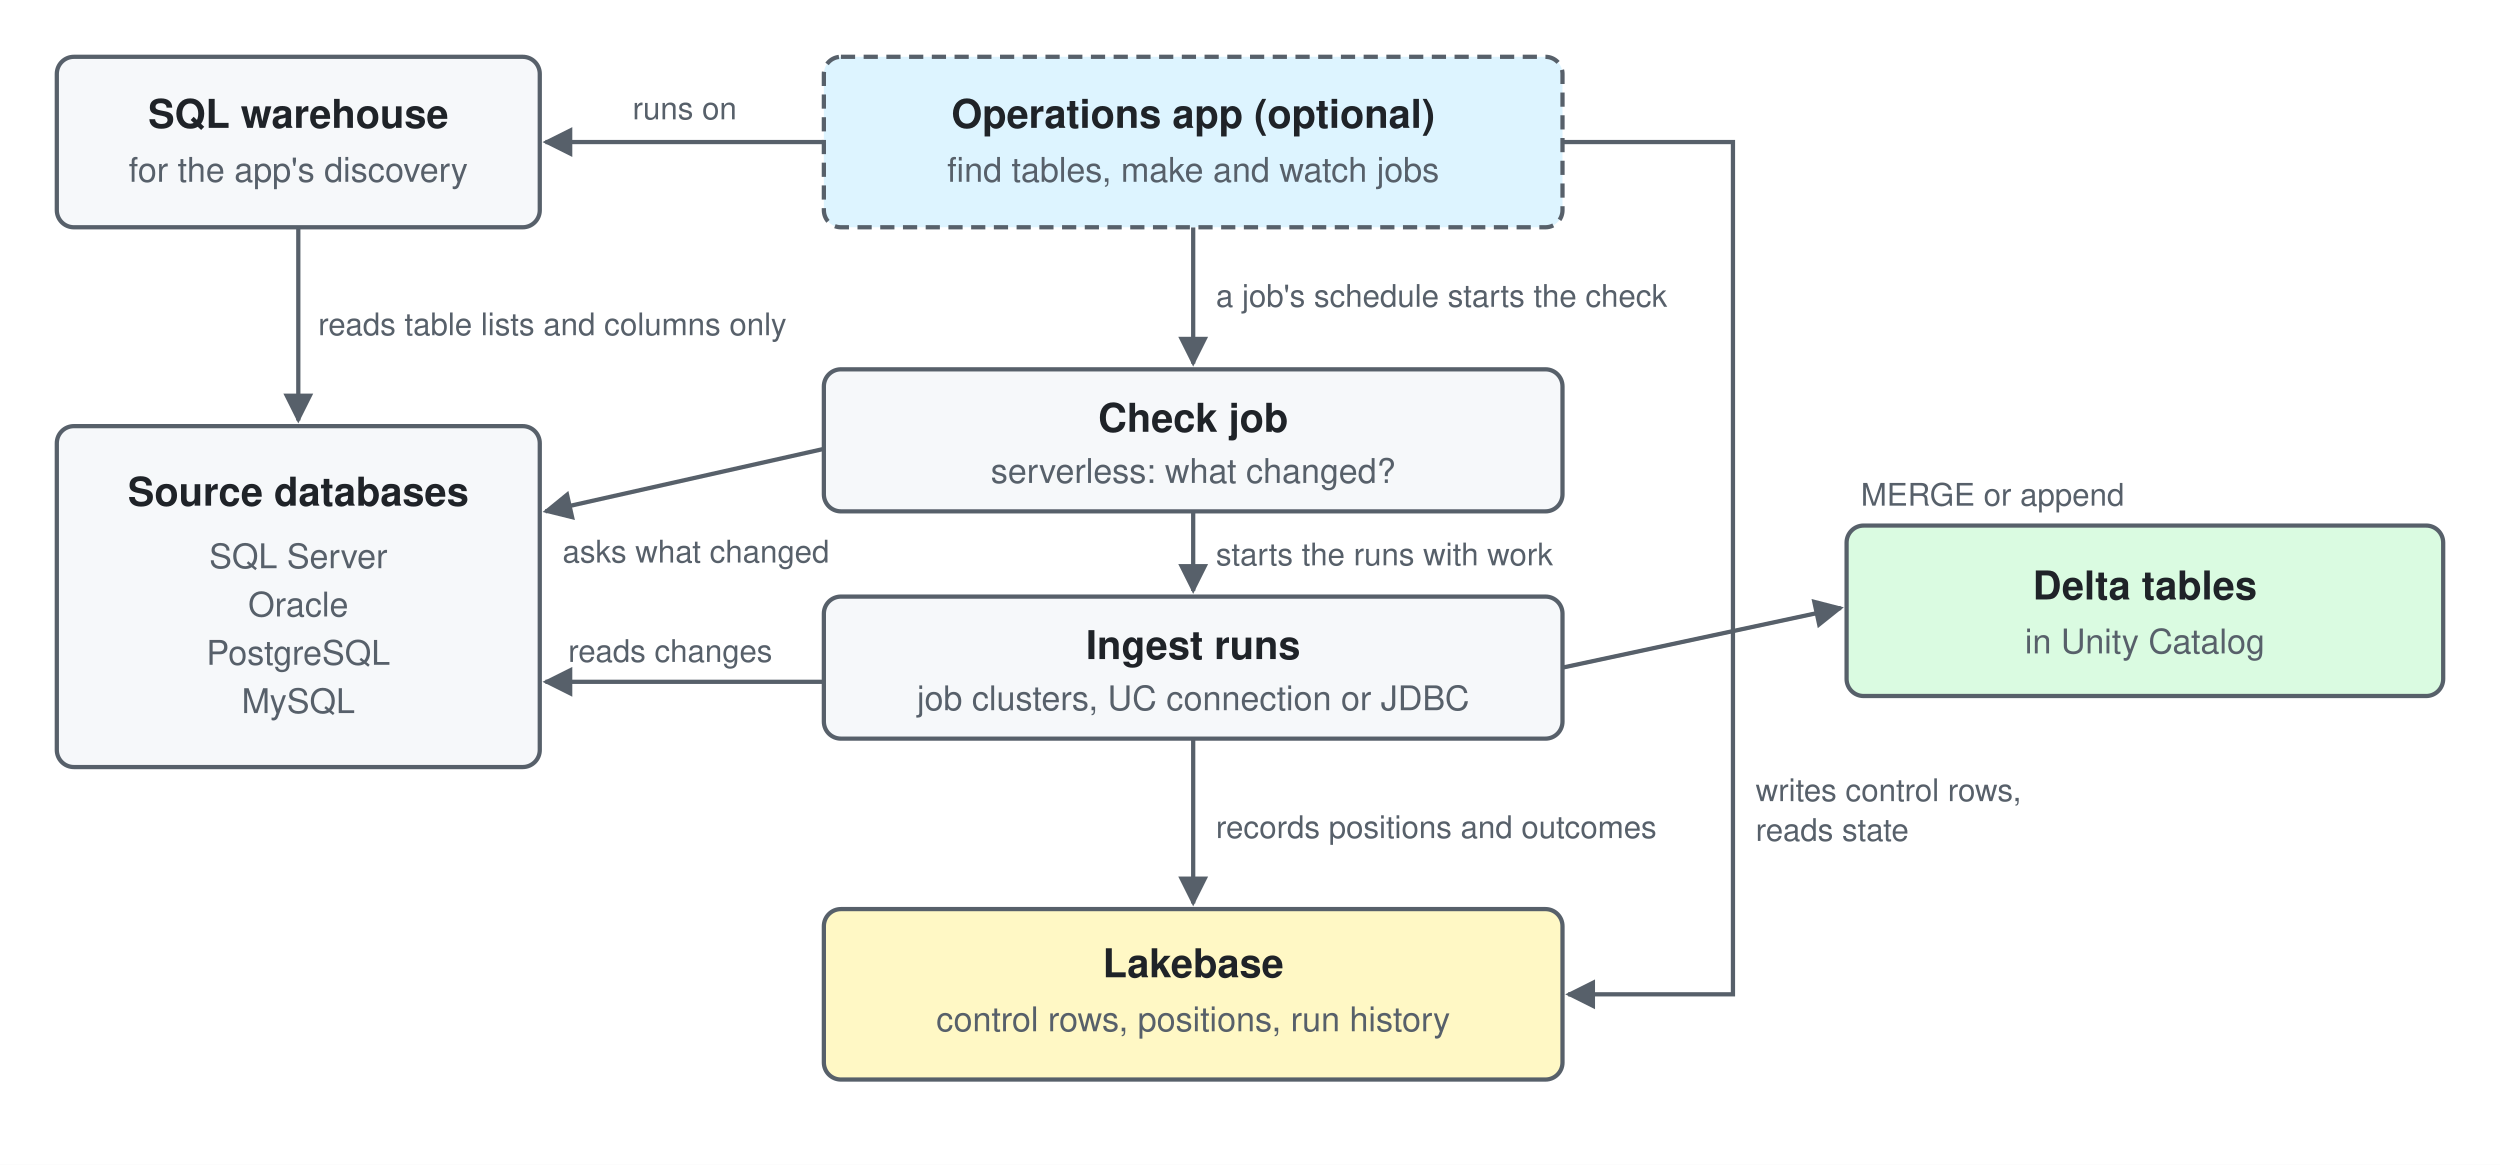
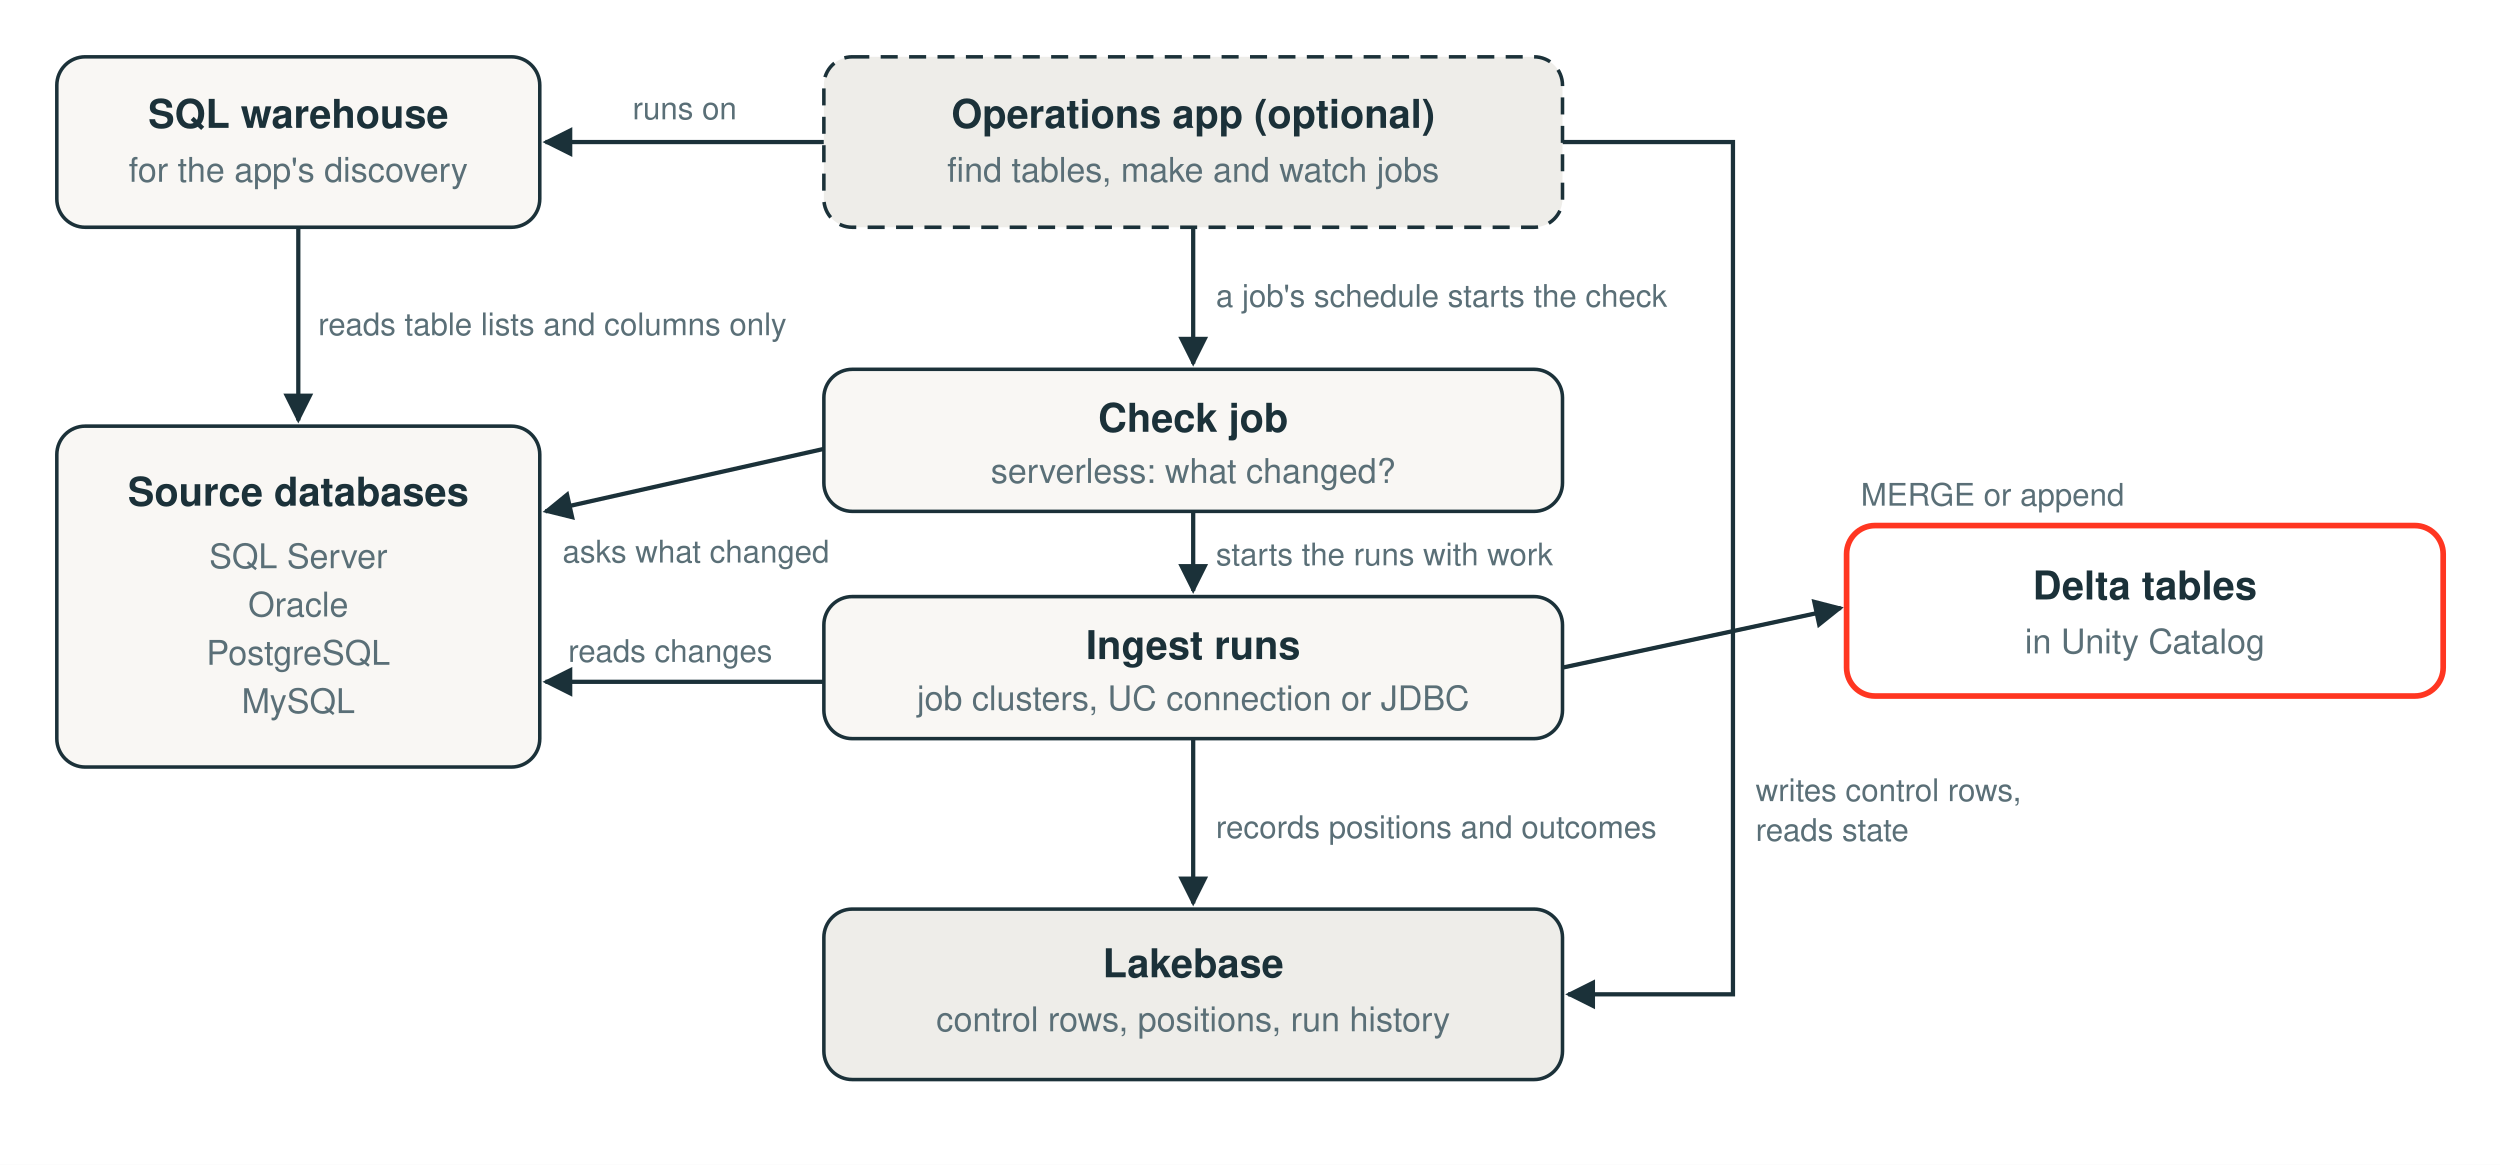
- <svg xmlns="http://www.w3.org/2000/svg" width="880" height="410" viewBox="0 0 880 410" font-family="-apple-system, BlinkMacSystemFont, 'Segoe UI', Helvetica, Arial, sans-serif">
+ <svg xmlns="http://www.w3.org/2000/svg" width="880" height="410" viewBox="0 0 880 410" font-family="'DM Sans', Helvetica, Arial, sans-serif">
  <defs>
    <marker id="arrow" viewBox="0 0 10 10" refX="9" refY="5" markerWidth="7" markerHeight="7" orient="auto-start-reverse">
-       <path d="M0 0 L10 5 L0 10 z" fill="#57606a" />
+       <path d="M0 0 L10 5 L0 10 z" fill="#1B3139" />
    </marker>
  </defs>
-   <rect x="0" y="0" width="880" height="410" fill="#ffffff" />
-   <g stroke="#57606a" stroke-width="1.5" fill="none" marker-end="url(#arrow)">
+   <rect x="0" y="0" width="880" height="410" fill="#FFFFFF" />
+   <g stroke="#1B3139" stroke-width="1.5" fill="none" marker-end="url(#arrow)">
    <path d="M290 50 L192 50" />
    <path d="M105 80 L105 148" />
    <path d="M420 80 L420 128" />
    <path d="M290 158 L192 180" />
    <path d="M420 180 L420 208" />
    <path d="M290 240 L192 240" />
    <path d="M550 235 L648 214" />
    <path d="M420 260 L420 318" />
    <path d="M550 50 L610 50 L610 350 L552 350" />
  </g>
-   <g stroke="#57606a" stroke-width="1.5">
-     <rect x="290" y="20" width="260" height="60" rx="6" fill="#ddf4ff" stroke-dasharray="5 3" />
-     <rect x="20" y="20" width="170" height="60" rx="6" fill="#f6f8fa" />
-     <rect x="20" y="150" width="170" height="120" rx="6" fill="#f6f8fa" />
-     <rect x="290" y="130" width="260" height="50" rx="6" fill="#f6f8fa" />
-     <rect x="290" y="210" width="260" height="50" rx="6" fill="#f6f8fa" />
-     <rect x="650" y="185" width="210" height="60" rx="6" fill="#dafbe1" />
-     <rect x="290" y="320" width="260" height="60" rx="6" fill="#fff8c5" />
+   <g stroke="#1B3139" stroke-width="1.25">
+     <rect x="290" y="20" width="260" height="60" rx="10" fill="#EEEDE9" stroke-dasharray="6 4" />
+     <rect x="20" y="20" width="170" height="60" rx="10" fill="#F9F7F4" />
+     <rect x="20" y="150" width="170" height="120" rx="10" fill="#F9F7F4" />
+     <rect x="290" y="130" width="260" height="50" rx="10" fill="#F9F7F4" />
+     <rect x="290" y="210" width="260" height="50" rx="10" fill="#F9F7F4" />
+     <rect x="290" y="320" width="260" height="60" rx="10" fill="#EEEDE9" />
  </g>
-   <g fill="#1f2328" font-size="14" text-anchor="middle">
-     <text x="420" y="45" font-weight="600">Operations app (optional)</text>
-     <text x="420" y="64" font-size="12" fill="#57606a">find tables, make and watch jobs</text>
-     <text x="105" y="45" font-weight="600">SQL warehouse</text>
-     <text x="105" y="64" font-size="12" fill="#57606a">for the app's discovery</text>
-     <text x="105" y="178" font-weight="600">Source databases</text>
-     <text x="105" y="200" font-size="12" fill="#57606a">SQL Server</text>
-     <text x="105" y="217" font-size="12" fill="#57606a">Oracle</text>
-     <text x="105" y="234" font-size="12" fill="#57606a">PostgreSQL</text>
-     <text x="105" y="251" font-size="12" fill="#57606a">MySQL</text>
-     <text x="420" y="152" font-weight="600">Check job</text>
-     <text x="420" y="170" font-size="12" fill="#57606a">serverless: what changed?</text>
-     <text x="420" y="232" font-weight="600">Ingest runs</text>
-     <text x="420" y="250" font-size="12" fill="#57606a">job clusters, UC connection or JDBC</text>
-     <text x="755" y="211" font-weight="600">Delta tables</text>
-     <text x="755" y="230" font-size="12" fill="#57606a">in Unity Catalog</text>
-     <text x="420" y="344" font-weight="600">Lakebase</text>
-     <text x="420" y="363" font-size="12" fill="#57606a">control rows, positions, run history</text>
+   <rect x="650" y="185" width="210" height="60" rx="10" fill="#FFFFFF" stroke="#FF3621" stroke-width="2" />
+   <g fill="#1B3139" font-size="14" text-anchor="middle">
+     <text x="420" y="45" font-weight="700">Operations app (optional)</text>
+     <text x="420" y="64" font-size="12" fill="#5A6F77">find tables, make and watch jobs</text>
+     <text x="105" y="45" font-weight="700">SQL warehouse</text>
+     <text x="105" y="64" font-size="12" fill="#5A6F77">for the app's discovery</text>
+     <text x="105" y="178" font-weight="700">Source databases</text>
+     <text x="105" y="200" font-size="12" fill="#5A6F77">SQL Server</text>
+     <text x="105" y="217" font-size="12" fill="#5A6F77">Oracle</text>
+     <text x="105" y="234" font-size="12" fill="#5A6F77">PostgreSQL</text>
+     <text x="105" y="251" font-size="12" fill="#5A6F77">MySQL</text>
+     <text x="420" y="152" font-weight="700">Check job</text>
+     <text x="420" y="170" font-size="12" fill="#5A6F77">serverless: what changed?</text>
+     <text x="420" y="232" font-weight="700">Ingest runs</text>
+     <text x="420" y="250" font-size="12" fill="#5A6F77">job clusters, UC connection or JDBC</text>
+     <text x="755" y="211" font-weight="700">Delta tables</text>
+     <text x="755" y="230" font-size="12" fill="#5A6F77">in Unity Catalog</text>
+     <text x="420" y="344" font-weight="700">Lakebase</text>
+     <text x="420" y="363" font-size="12" fill="#5A6F77">control rows, positions, run history</text>
  </g>
-   <g fill="#57606a" font-size="11">
+   <g fill="#5A6F77" font-size="11">
    <text x="241" y="42" text-anchor="middle">runs on</text>
    <text x="112" y="118">reads table lists and columns only</text>
    <text x="428" y="108">a job's schedule starts the check</text>
    <text x="198" y="198">asks what changed</text>
    <text x="428" y="199">starts the runs with work</text>
    <text x="200" y="233">reads changes</text>
    <text x="655" y="178">MERGE or append</text>
    <text x="428" y="295">records positions and outcomes</text>
    <text x="618" y="282">writes control rows,</text>
    <text x="618" y="296">reads state</text>
  </g>
</svg>
